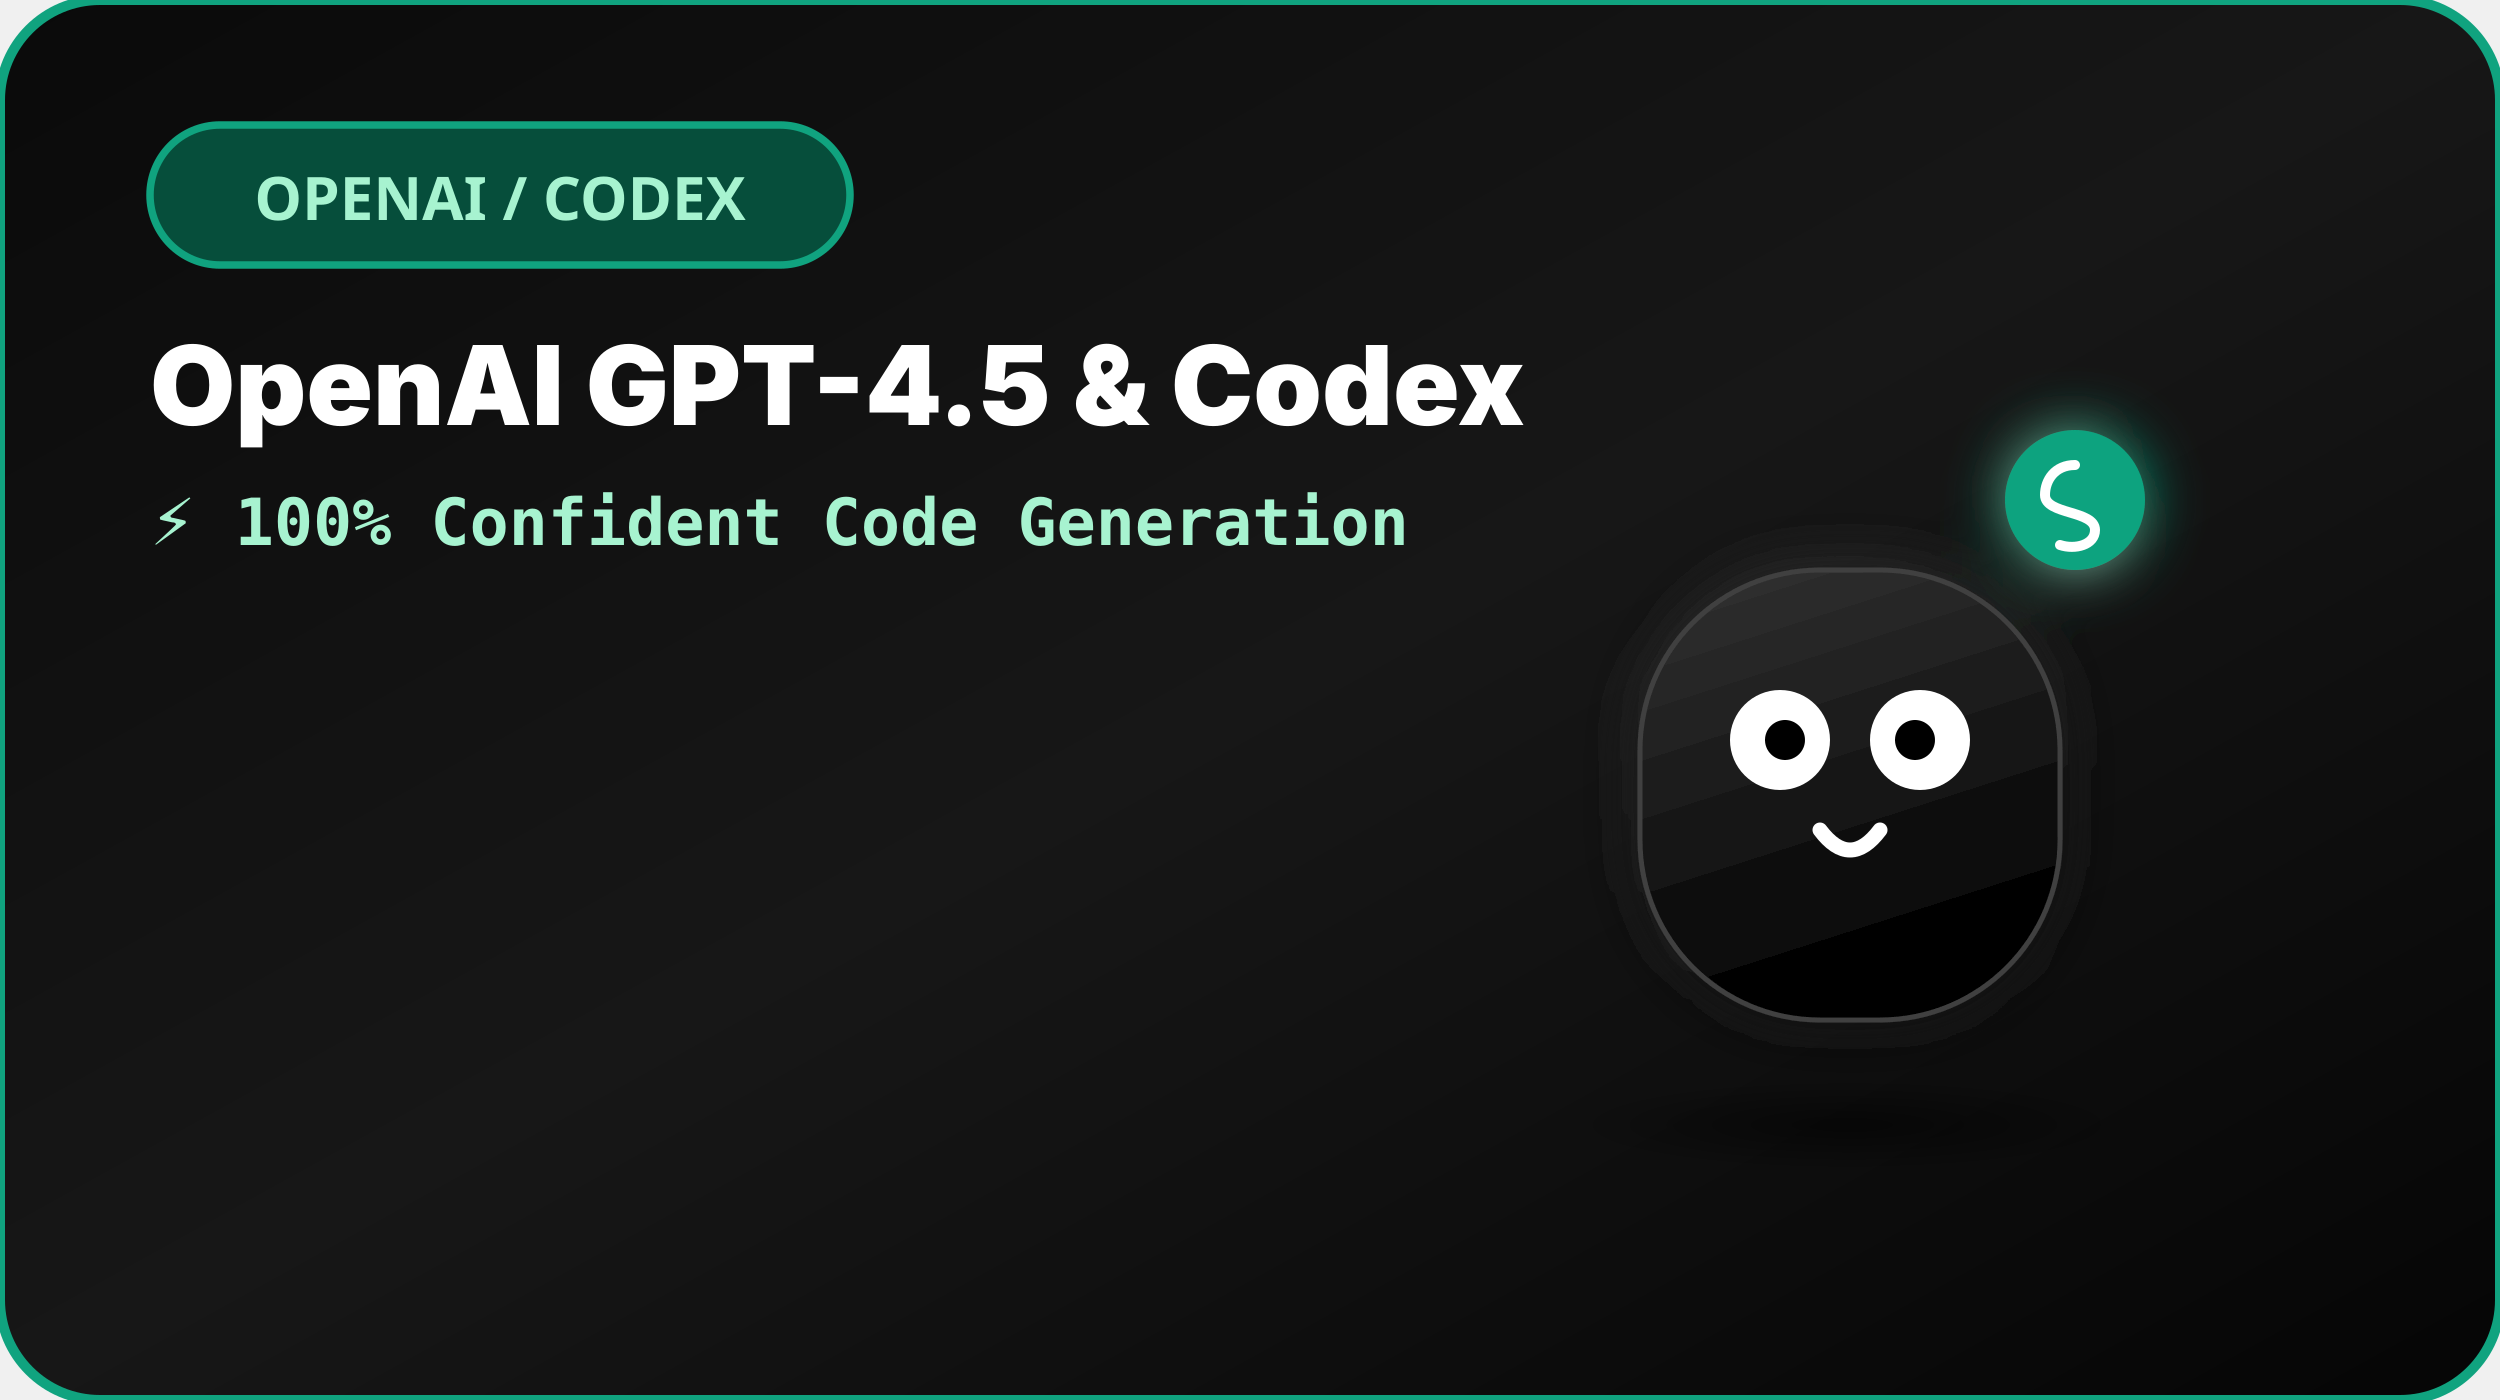
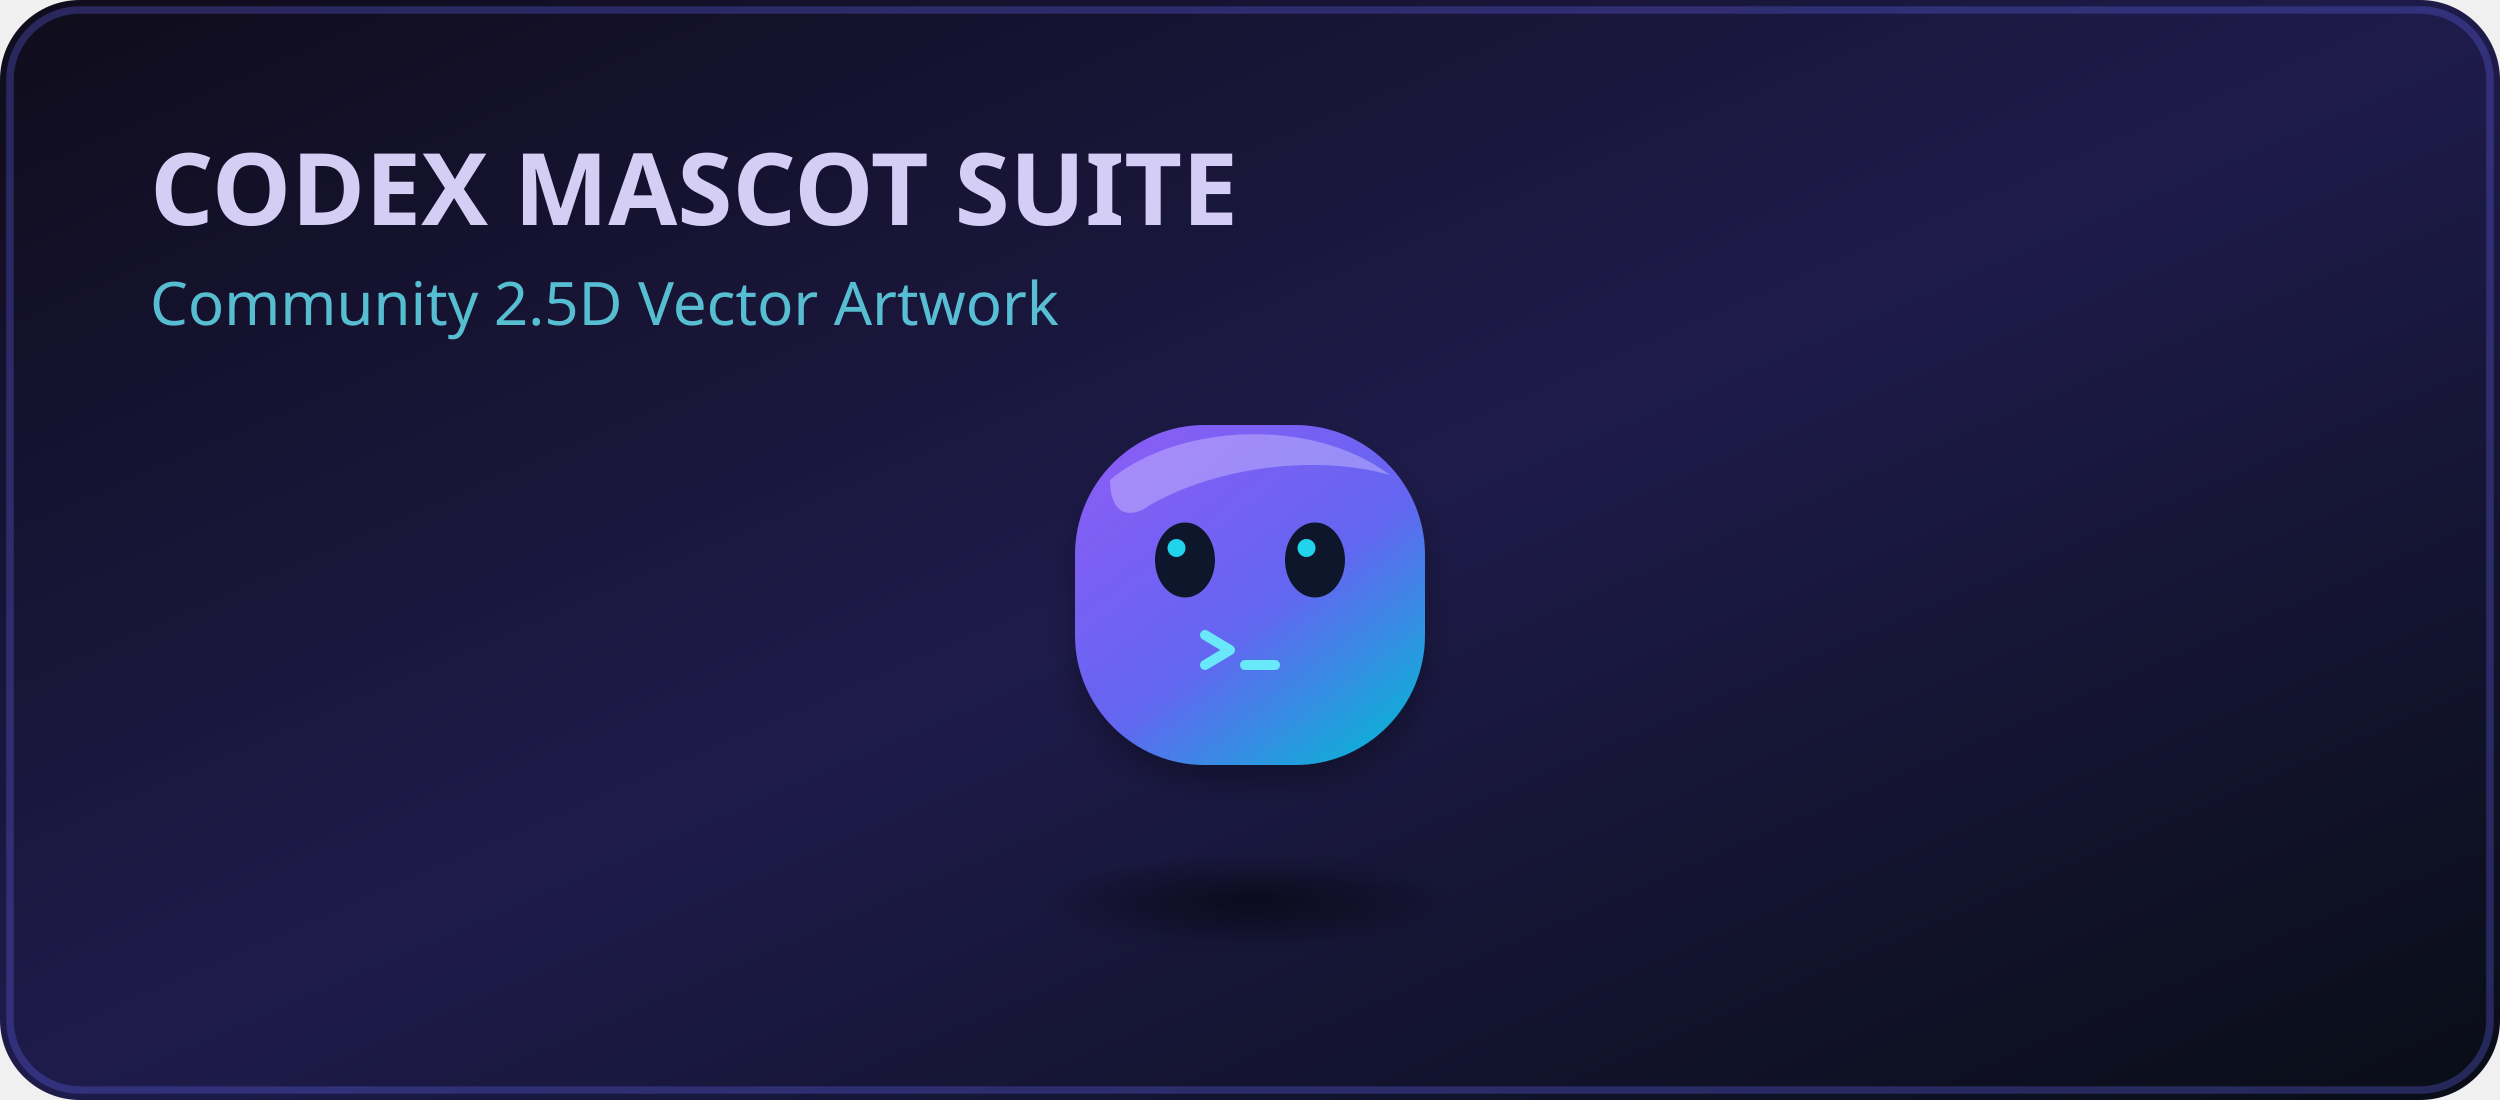
- <svg xmlns="http://www.w3.org/2000/svg" viewBox="0 0 500 280" width="100%" height="100%">
+ <svg xmlns="http://www.w3.org/2000/svg" viewBox="0 0 500 220" role="img" aria-labelledby="codex-suite-hd-title codex-suite-hd-desc">
  <defs>
-     <linearGradient id="cx-bg" x1="0%" y1="0%" x2="100%" y2="100%">
-       <stop offset="0%" stop-color="#0a0a0a" />
-       <stop offset="50%" stop-color="#171717" />
-       <stop offset="100%" stop-color="#050505" />
+     <linearGradient id="codex-suite-hd-bg-gradient" x1="0" y1="0" x2="1" y2="1">
+       <stop offset="0" stop-color="#0F0C1B" />
+       <stop offset="0.5" stop-color="#1E1B4B" />
+       <stop offset="1" stop-color="#090D16" />
    </linearGradient>
-     <linearGradient id="cxBodyGrad" x1="0" y1="0" x2="0.3" y2="1">
-       <stop offset="0%" stop-color="#333333" />
-       <stop offset="50%" stop-color="#1A1A1A" />
-       <stop offset="100%" stop-color="#000000" />
+     <linearGradient id="codex-suite-hd-body-gradient" x1="0.1" y1="0" x2="0.9" y2="1">
+       <stop offset="0" stop-color="#8B5CF6" />
+       <stop offset="0.55" stop-color="#6366F1" />
+       <stop offset="1" stop-color="#06B6D4" />
    </linearGradient>
-     <radialGradient id="cxShadowGrad" cx="50%" cy="50%" r="50%">
-       <stop offset="0%" stop-color="#000000" stop-opacity="0.5" />
-       <stop offset="100%" stop-color="#000000" stop-opacity="0" />
+     <radialGradient id="codex-suite-hd-shadow-gradient" cx="50%" cy="50%" r="50%">
+       <stop offset="0" stop-color="#000000" stop-opacity="0.45" />
+       <stop offset="1" stop-color="#000000" stop-opacity="0" />
    </radialGradient>
-     <filter id="cxGlow" x="-20%" y="-20%" width="140%" height="140%">
-       <feGaussianBlur stdDeviation="6" result="blur" />
-       <feComposite in="SourceGraphic" in2="blur" operator="over" />
+     <filter id="codex-suite-hd-soft-shadow" x="-20%" y="-20%" width="140%" height="150%">
+       <feDropShadow dx="0" dy="3" stdDeviation="3" flood-color="#000000" flood-opacity="0.3" />
    </filter>
  </defs>
  <style>
-     .card-bg { fill: url(#cx-bg); rx: 20px; stroke: #10a37f; stroke-width: 2px; }
-     .codex-float { animation: float-cx 3.5s infinite ease-in-out alternate; }
-     @keyframes float-cx { 0% { transform: translateY(0px); } 100% { transform: translateY(-8px); } }
-     .eye-blink { animation: blink-cx 4s infinite; transform-origin: center; }
-     @keyframes blink-cx { 0%, 94%, 98%, 100% { transform: scaleY(1); } 96% { transform: scaleY(0.1); } }
-     .title-text { font-family: system-ui, -apple-system, sans-serif; font-weight: 900; fill: #ffffff; font-size: 22px; }
-     .sub-text { font-family: monospace; fill: #a7f3d0; font-size: 13px; font-weight: 600; }
+     .codex-suite-hd-main-char {
+       animation: codex-suite-hd-float 3.6s ease-in-out infinite;
+       transform-box: view-box;
+       transform-origin: 250px 110px;
+     }
+     @keyframes codex-suite-hd-float {
+       0%, 100% { transform: translateY(0); }
+       50% { transform: translateY(-6px); }
+     }
+     @media (prefers-reduced-motion: reduce) {
+       [data-animated] { animation: none !important; }
+     }
  </style>
-   <rect width="500" height="280" class="card-bg" />
-   <g transform="translate(30, 25)">
-     <rect width="140" height="28" rx="14" fill="#064e3b" stroke="#10a37f" stroke-width="1.5" />
-     <text x="70" y="19" text-anchor="middle" font-family="system-ui, sans-serif" font-weight="800" font-size="12" fill="#a7f3d0">OPENAI / CODEX</text>
-   </g>
-   <g transform="translate(30, 85)">
-     <text x="0" y="0" class="title-text">OpenAI GPT-4.5 &amp; Codex</text>
-     <text x="0" y="24" class="sub-text">⚡ 100% Confident Code Generation</text>
-   </g>
-   <ellipse cx="370" cy="225" rx="55" ry="9" fill="url(#cxShadowGrad)" />
-   <g class="codex-float" transform="translate(270, 70)" filter="url(#cxGlow)">
-     <rect x="58" y="44" width="84" height="90" rx="36" fill="url(#cxBodyGrad)" stroke="#404040" stroke-width="1" />
-     <g class="eye-blink">
-       <circle cx="86" cy="78" r="10" fill="#FFFFFF" />
-       <circle cx="87" cy="78" r="4" fill="#000000" />
-       <circle cx="114" cy="78" r="10" fill="#FFFFFF" />
-       <circle cx="113" cy="78" r="4" fill="#000000" />
-     </g>
-     <path d="M 94 96 Q 100 104 106 96" fill="none" stroke="#FFFFFF" stroke-width="3" stroke-linecap="round" />
-     <g transform="translate(145, 30)">
-       <circle cx="0" cy="0" r="14" fill="#10A37F" />
-       <path d="M0 -7 C-4 -7 -6 -4 -6 -1 C-6 3 4 2 4 6 C4 9 0 10 -3 9" fill="none" stroke="#FFFFFF" stroke-width="2" stroke-linecap="round" />
-     </g>
+   <rect width="500" height="220" rx="16" fill="url(#codex-suite-hd-bg-gradient)" />
+   <rect width="496" height="216" x="2" y="2" rx="14" fill="none" stroke="#6366F1" stroke-width="1.5" opacity="0.3" />
+   <text x="30" y="45" font-family="system-ui, sans-serif" font-weight="bold" font-size="20" fill="#DDD6FE" opacity="0.95">CODEX MASCOT SUITE</text>
+   <text x="30" y="65" font-family="system-ui, sans-serif" font-size="12" fill="#67E8F9" opacity="0.8">Community 2.5D Vector Artwork</text>
+   <g class="codex-suite-hd-main-char" data-animated="true" filter="url(#codex-suite-hd-soft-shadow)">
+     <ellipse cx="250" cy="180" rx="42" ry="9" fill="url(#codex-suite-hd-shadow-gradient)" />
+     <rect x="215" y="85" width="70" height="68" rx="26" fill="url(#codex-suite-hd-body-gradient)" />
+     <path d="M222 96 C235 85 262 83 278 95 C264 91 244 93 230 101 C226 104 222 103 222 96 Z" fill="#DDD6FE" opacity=".38" />
+     <ellipse cx="237" cy="112" rx="6" ry="7.5" fill="#0F172A" />
+     <ellipse cx="263" cy="112" rx="6" ry="7.5" fill="#0F172A" />
+     <circle cx="235.3" cy="109.6" r="1.8" fill="#22D3EE" />
+     <circle cx="261.3" cy="109.6" r="1.8" fill="#22D3EE" />
+     <path d="M241 127 L246 130 L241 133" fill="none" stroke="#67E8F9" stroke-width="2" stroke-linecap="round" stroke-linejoin="round" />
+     <line x1="249" y1="133" x2="255" y2="133" stroke="#67E8F9" stroke-width="2" stroke-linecap="round" />
  </g>
</svg>
